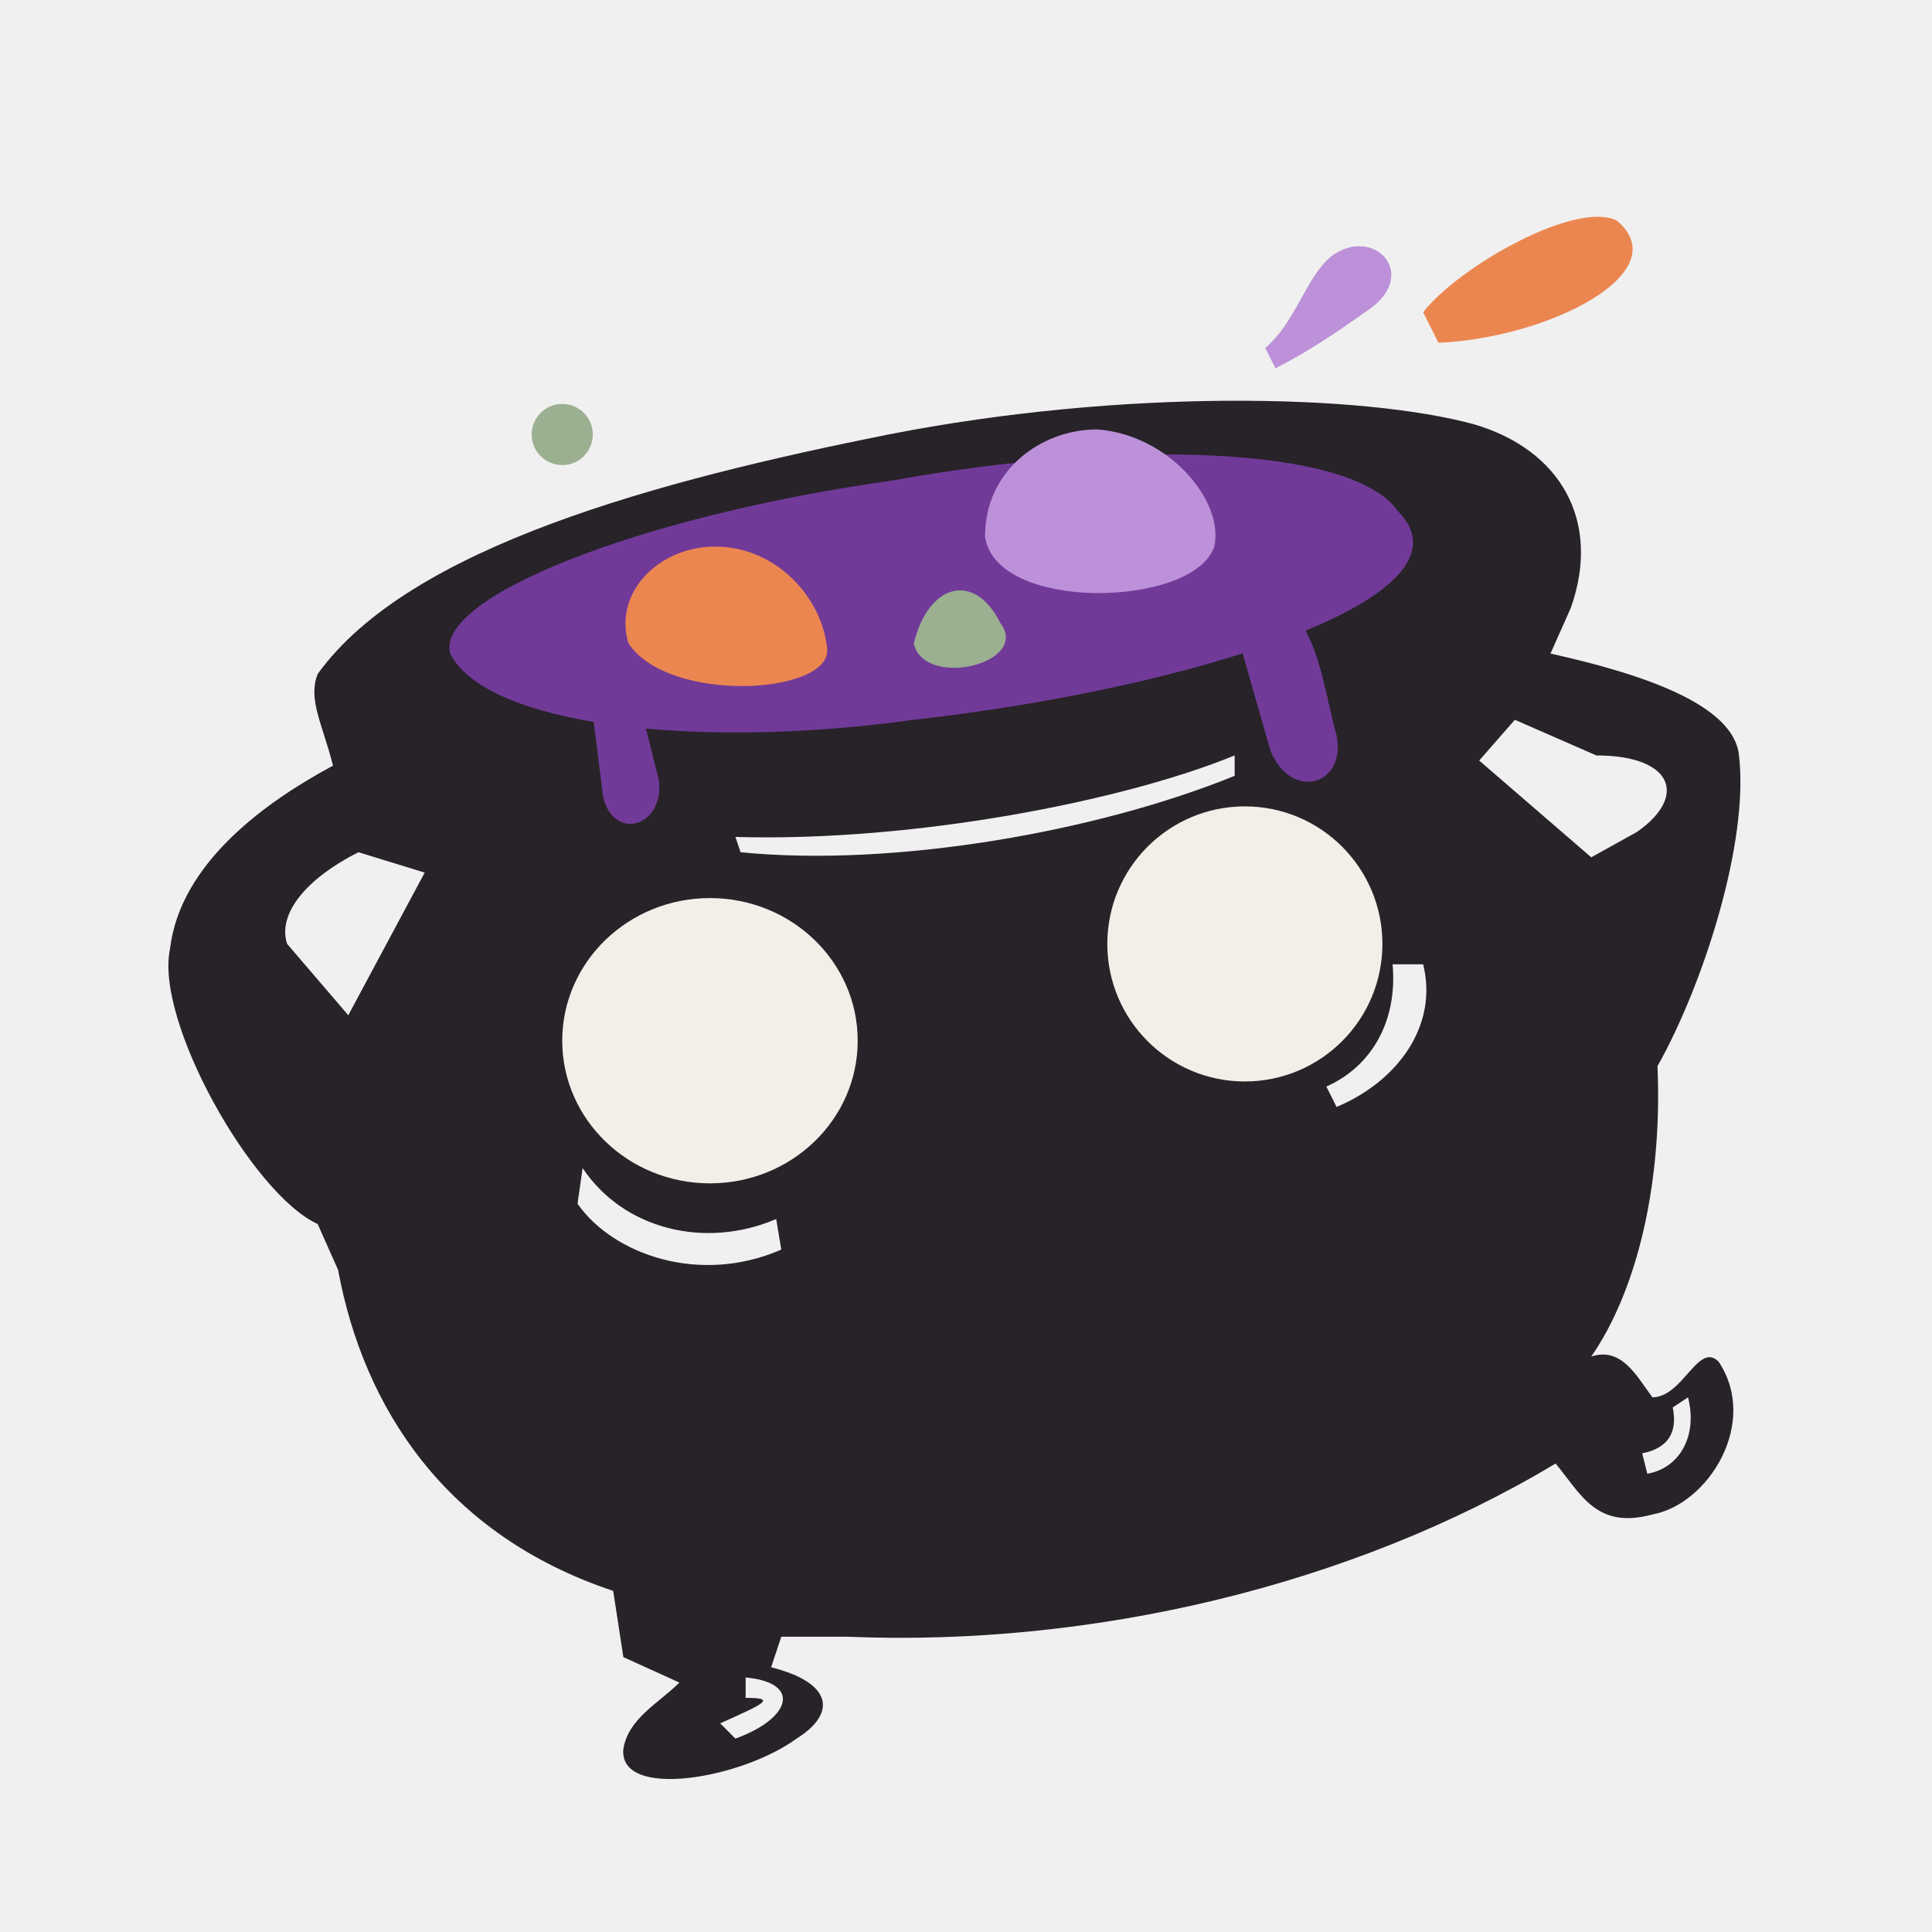
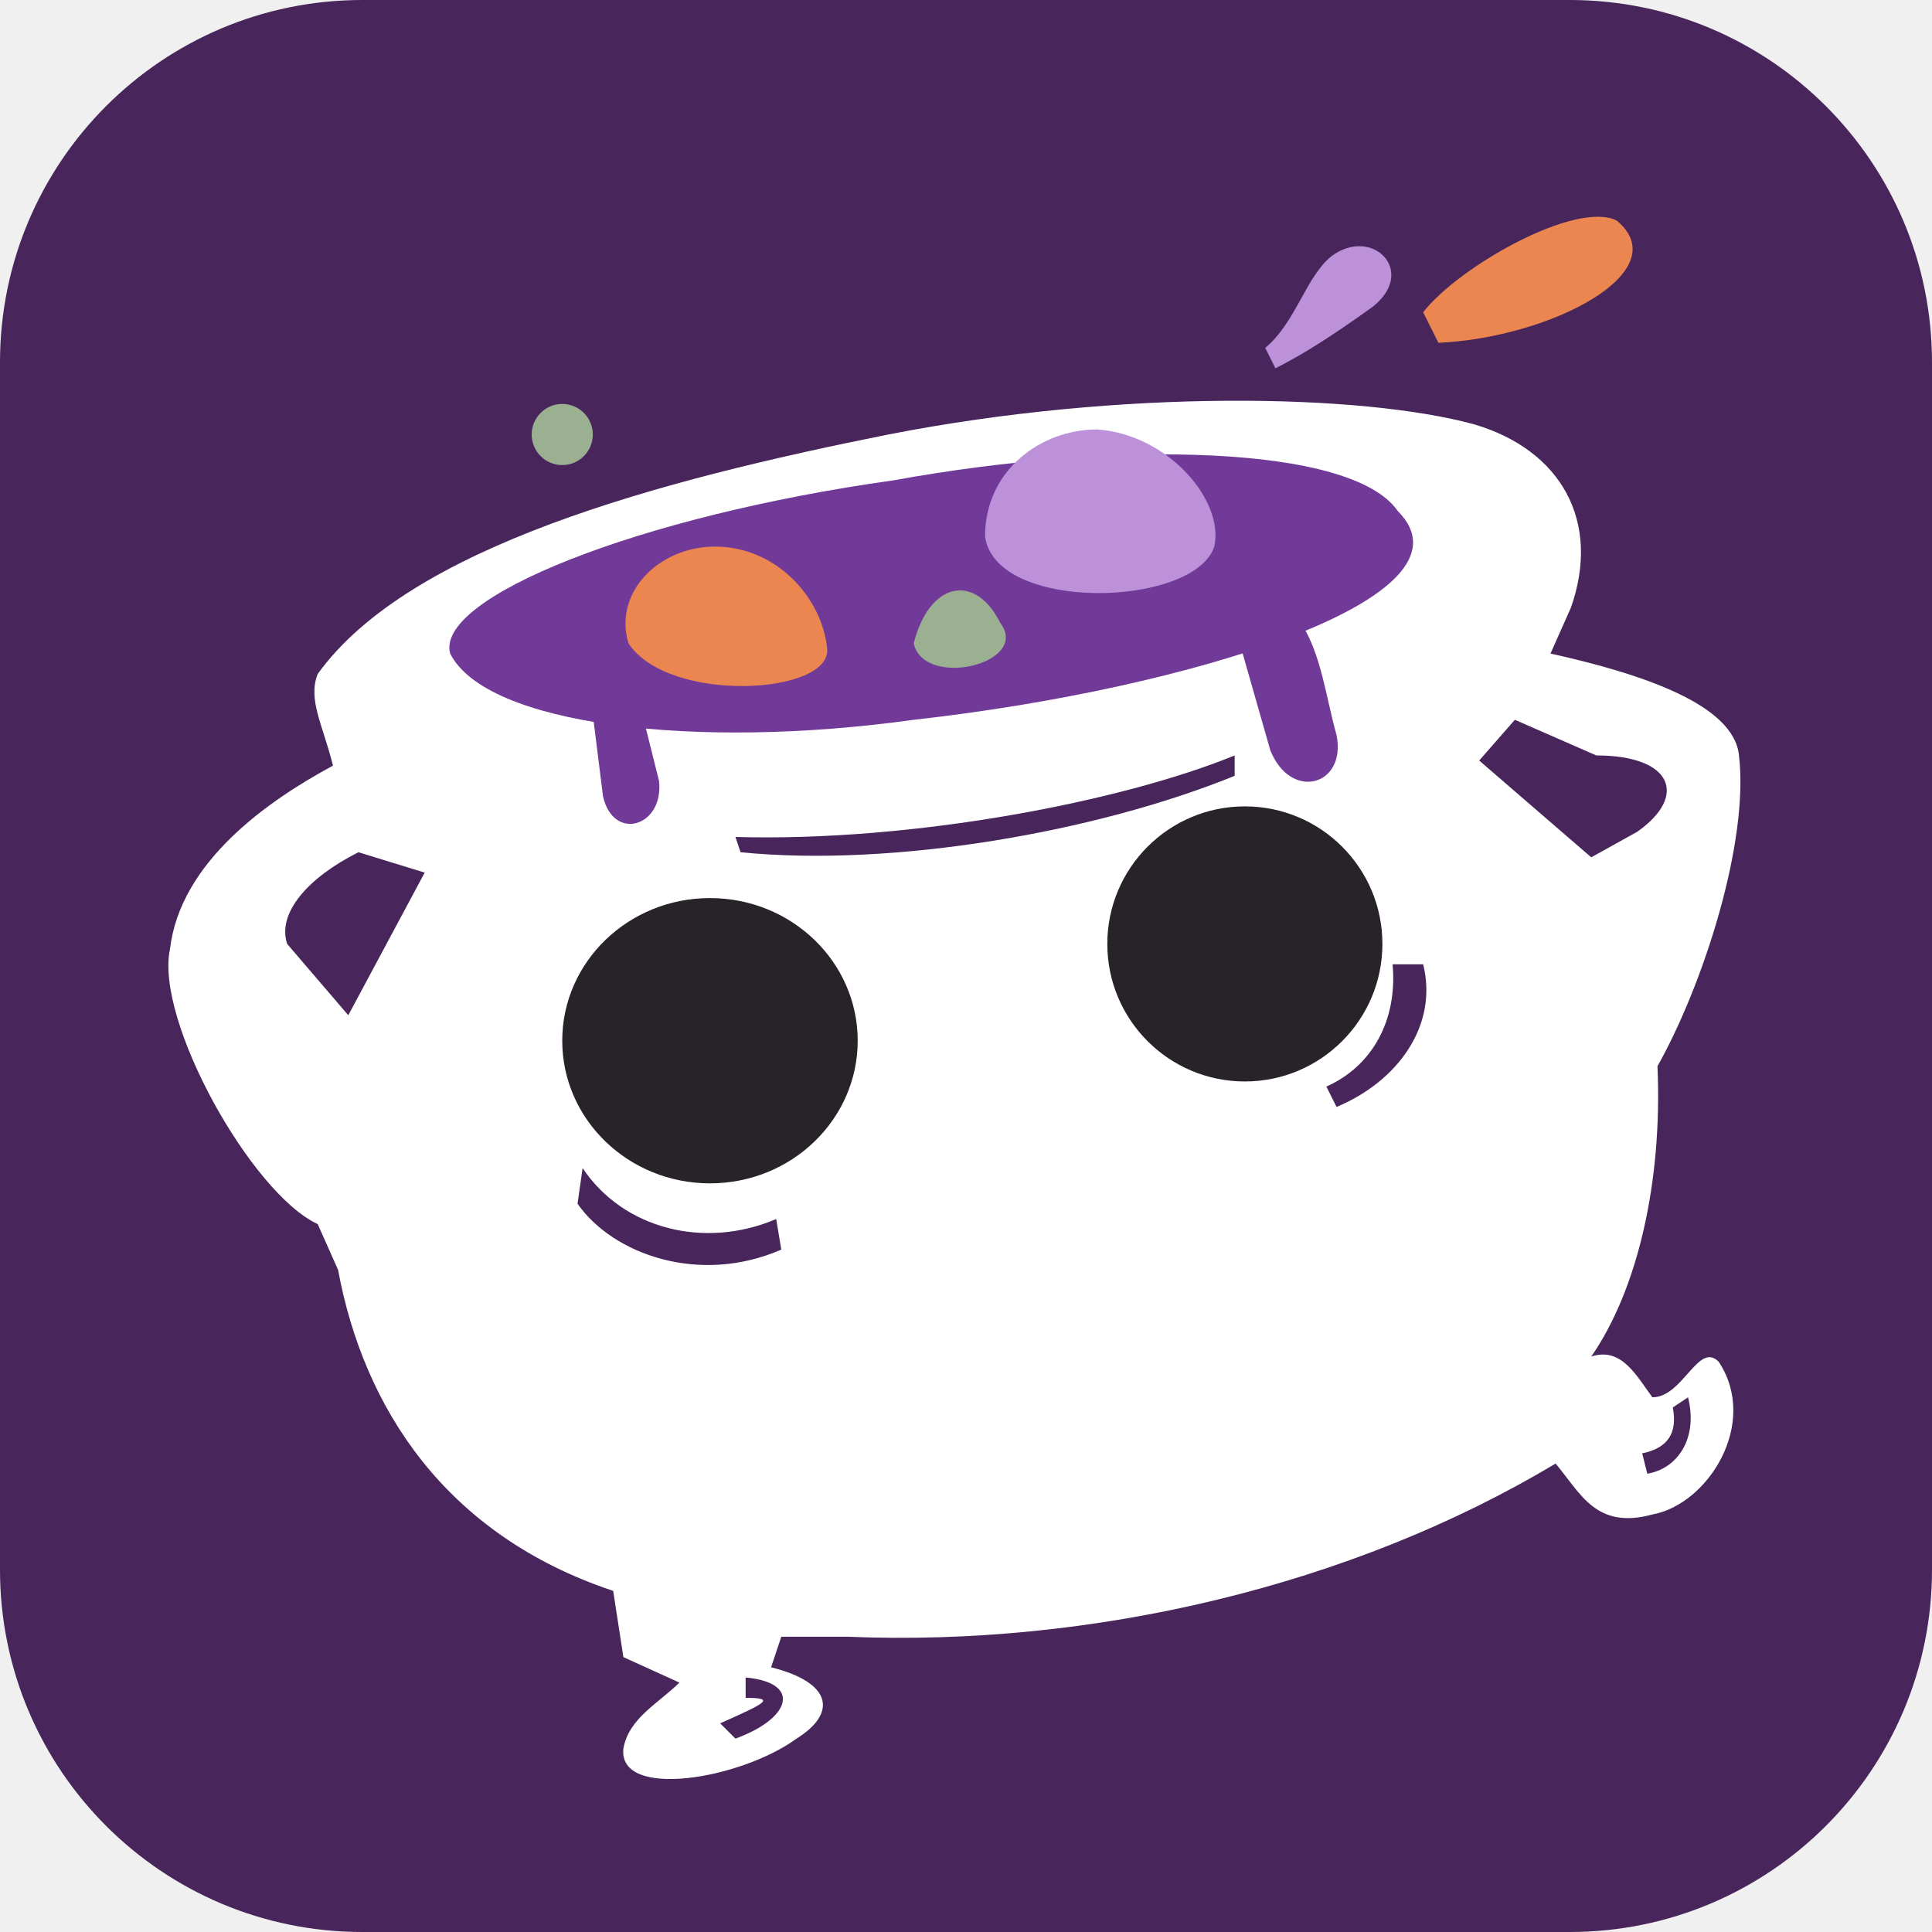
<svg xmlns="http://www.w3.org/2000/svg" viewBox="0 0 512 512">
-   <style>.dark{display:none}@media(prefers-color-scheme:dark){.light{display:none}.dark{display:inline}}</style>
-   <g class="light">
-     <g id="light-Layer_1" data-name="Layer 1">
-       <g id="light-Preferred_minimal-color_silhouette___mouth_closed___no_ladle" data-name="Preferred minimal-color silhouette · mouth closed · no ladle">
-         <path id="light-Cauldron____272329___opaque_cream_eyes___mouth_closed" data-name="Cauldron · #272329 · opaque cream eyes · mouth closed" d="M235.4 115.15 C297.5 103 360.95 104.35 390.65 112.45 C413.6 119.2 424.4 138.1 416.3 161.05 L410.9 173.2 C435.2 178.6 459.5 186.7 460.85 200.2 C463.55 223.15 451.4 260.95 439.25 282.55 C440.6 313.6 433.85 341.95 421.7 359.5 C429.8 356.8 433.85 364.9 437.9 370.3 C446 370.3 450.05 355.45 455.45 360.85 C466.25 377.05 452.75 398.65 437.9 401.35 C423.05 405.4 419 395.95 412.25 387.85 C358.25 420.25 289.4 436.45 224.6 433.75 L207.05 433.75 L204.35 441.85 C220.55 445.9 221.9 454 211.1 460.75 C196.25 471.55 163.85 476.95 165.2 463.45 C166.55 455.35 174.65 451.3 180.05 445.9 L165.2 439.15 L162.5 421.6 C117.95 406.75 96.35 373 89.6 336.55 L84.2 324.4 C66.65 316.3 41 270.4 45.05 251.5 C47.75 228.55 70.7 212.35 88.25 202.9 C85.55 192.1 81.5 185.35 84.2 178.6 C108.5 144.85 174.65 127.3 235.4 115.15 Z M401.45 190.75 L392 201.55 L421.7 227.2 L433.85 220.45 C447.35 211 443.3 200.2 423.05 200.2 Z M327.2 200.2 C297.5 212.35 242.15 223.15 194.9 221.8 L196.25 225.85 C236.75 229.9 290.75 220.45 327.2 205.6 Z M95 225.85 C81.5 232.6 73.4 242.05 76.1 250.15 L92.3 269.05 L112.55 231.25 Z M369.05 255.55 C370.4 270.4 363.65 282.55 351.5 287.95 L354.2 293.35 C370.4 286.6 381.2 271.75 377.15 255.55 Z M154.4 309.55 L153.05 319 C162.5 332.5 185.45 340.6 207.05 331.15 L205.7 323.05 C186.8 331.15 165.2 325.75 154.4 309.55 Z M447.35 370.3 L443.3 373 C444.65 379.75 441.95 383.8 435.2 385.15 L436.55 390.55 C444.65 389.2 450.05 381.1 447.35 370.3 Z M197.6 444.55 L197.6 449.95 C205.7 449.95 203 451.3 190.85 456.7 L194.9 460.75 C209.75 455.35 212.45 445.9 197.6 444.55 Z" fill="#272329" />
-         <path id="light-Eye_fill___left___warm_cream__F4EEE8" data-name="Eye fill · left · warm cream #F4EEE8" d="M188.15 238 C166.528 238 149 254.924 149 275.8 C149 296.676 166.528 313.6 188.15 313.6 C209.772 313.6 227.3 296.676 227.3 275.8 C227.3 254.924 209.772 238 188.15 238 Z" fill="#f4eee8" />
-         <path id="light-Eye_fill___right___warm_cream__F4EEE8" data-name="Eye fill · right · warm cream #F4EEE8" d="M329.9 213.7 C309.769 213.7 293.45 230.019 293.45 250.15 C293.45 270.281 309.769 286.6 329.9 286.6 C350.031 286.6 366.35 270.281 366.35 250.15 C366.35 230.019 350.031 213.7 329.9 213.7 Z" fill="#f4eee8" />
-         <g id="light-Minimal_violet_mana___preferred_liquid_bubble_geometry" data-name="Minimal violet mana · preferred liquid/bubble geometry">
-           <path id="light-Mana___violet_potion_surface" data-name="Mana · violet potion surface" d="M119.3 173.2 C115.25 158.35 169.25 136.75 236.75 127.3 C296.15 116.5 358.25 117.85 370.4 135.4 C393.35 158.35 315.05 182.65 242.15 190.75 C184.1 198.85 128.75 192.1 119.3 173.2 Z" fill="#713a98" />
-           <path id="light-Mana___left_overflow" data-name="Mana · left overflow" d="M157.1 189.4 C158.45 181.3 169.25 182.65 170.6 190.75 L174.65 206.95 C176 219.1 162.5 223.15 159.8 211 Z" fill="#713a98" />
-           <path id="light-Mana___right_overflow" data-name="Mana · right overflow" d="M328.55 170.5 C327.2 159.7 339.35 155.65 344.75 165.1 C350.15 173.2 351.5 185.35 354.2 194.8 C356.9 208.3 342.05 212.35 336.65 198.85 Z" fill="#713a98" />
-           <path id="light-Primary_ember_bubble___exact_logo_shape" data-name="Primary ember bubble · exact logo shape" d="M189.5 144.85 C174.65 144.85 162.5 157 166.55 170.5 C177.35 186.7 220.55 184 219.2 171.85 C217.85 158.35 205.7 144.85 189.5 144.85 Z" fill="#ec8650" />
-           <path id="light-Secondary_mana_bubble___exact_logo_shape" data-name="Secondary mana bubble · exact logo shape" d="M290.75 113.8 C275.9 113.8 261.05 124.6 261.05 142.15 C263.75 162.4 316.4 161.05 321.8 144.85 C324.5 132.7 309.65 115.15 290.75 113.8 Z" fill="#bd91d9" />
-           <path id="light-Accent_sage_bubble___exact_logo_shape" data-name="Accent sage bubble · exact logo shape" d="M242.15 170.5 C244.85 182.65 273.2 175.9 265.1 165.1 C258.35 151.6 246.2 154.3 242.15 170.5 Z" fill="#9baf91" />
-           <path id="light-Floating_sage_bubble___shared_logo_contour" data-name="Floating sage bubble · shared logo contour" d="M157.1 115.15 C157.1 119.624 153.474 123.25 149 123.25 C144.526 123.25 140.9 119.624 140.9 115.15 C140.9 110.676 144.526 107.05 149 107.05 C153.474 107.05 157.1 110.676 157.1 115.15 Z" fill="#9baf91" />
-           <path id="light-Floating_mana_drop___shared_logo_contour" data-name="Floating mana drop · shared logo contour" d="M335.3 92.2 C343.4 85.45 346.1 73.3 352.85 67.9 C363.65 59.8 375.8 71.95 363.65 81.4 C354.2 88.15 346.1 93.55 338 97.6 Z" fill="#bd91d9" />
-           <path id="light-Floating_ember_drop___shared_logo_contour" data-name="Floating ember drop · shared logo contour" d="M377.15 82.75 C386.6 70.6 417.65 53.05 428.45 58.45 C444.65 71.95 410.9 89.5 381.2 90.85 Z" fill="#ec8650" />
-         </g>
-       </g>
-     </g>
-   </g>
-   <g class="dark">
-     <g id="dark-Layer_1" data-name="Layer 1">
-       <g id="dark-Preferred_minimal-color_silhouette___mouth_closed___no_ladle" data-name="Preferred minimal-color silhouette · mouth closed · no ladle">
-         <path id="dark-Cauldron___white__FFFFFF___dark-theme_colored_potion" data-name="Cauldron · white #FFFFFF · dark-theme colored potion" d="M235.4 115.15 C297.5 103 360.95 104.35 390.65 112.45 C413.6 119.2 424.4 138.1 416.3 161.05 L410.9 173.2 C435.2 178.6 459.5 186.7 460.85 200.2 C463.55 223.15 451.4 260.95 439.25 282.55 C440.6 313.6 433.85 341.95 421.7 359.5 C429.8 356.8 433.85 364.9 437.9 370.3 C446 370.3 450.05 355.45 455.45 360.85 C466.25 377.05 452.75 398.65 437.9 401.35 C423.05 405.4 419 395.95 412.25 387.85 C358.25 420.25 289.4 436.45 224.6 433.75 L207.05 433.75 L204.35 441.85 C220.55 445.9 221.9 454 211.1 460.75 C196.25 471.55 163.85 476.95 165.2 463.45 C166.55 455.35 174.65 451.3 180.05 445.9 L165.2 439.15 L162.5 421.6 C117.95 406.75 96.35 373 89.6 336.55 L84.2 324.4 C66.65 316.3 41 270.4 45.05 251.5 C47.75 228.55 70.7 212.35 88.25 202.9 C85.55 192.1 81.5 185.35 84.2 178.6 C108.5 144.85 174.65 127.3 235.4 115.15 Z M401.45 190.75 L392 201.55 L421.7 227.2 L433.85 220.45 C447.35 211 443.3 200.2 423.05 200.2 Z M327.2 200.2 C297.5 212.35 242.15 223.15 194.9 221.8 L196.25 225.85 C236.75 229.9 290.75 220.45 327.2 205.6 Z M95 225.85 C81.5 232.6 73.4 242.05 76.1 250.15 L92.3 269.05 L112.55 231.25 Z M369.05 255.55 C370.4 270.4 363.65 282.55 351.5 287.95 L354.2 293.35 C370.4 286.6 381.2 271.75 377.15 255.55 Z M154.4 309.55 L153.05 319 C162.5 332.5 185.45 340.6 207.05 331.15 L205.7 323.05 C186.8 331.15 165.2 325.75 154.4 309.55 Z M447.35 370.3 L443.3 373 C444.65 379.75 441.95 383.8 435.2 385.15 L436.55 390.55 C444.65 389.2 450.05 381.1 447.35 370.3 Z M197.6 444.55 L197.6 449.95 C205.7 449.95 203 451.3 190.85 456.7 L194.9 460.75 C209.75 455.35 212.45 445.9 197.6 444.55 Z" fill="#ffffff" />
-         <path id="dark-Eye_fill___left___charcoal__272329" data-name="Eye fill · left · charcoal #272329" d="M188.15 238 C166.528 238 149 254.924 149 275.8 C149 296.676 166.528 313.6 188.15 313.6 C209.772 313.6 227.3 296.676 227.3 275.8 C227.3 254.924 209.772 238 188.15 238 Z" fill="#272329" />
-         <path id="dark-Eye_fill___right___charcoal__272329" data-name="Eye fill · right · charcoal #272329" d="M329.9 213.7 C309.769 213.7 293.45 230.019 293.45 250.15 C293.45 270.281 309.769 286.6 329.9 286.6 C350.031 286.6 366.35 270.281 366.35 250.15 C366.35 230.019 350.031 213.7 329.9 213.7 Z" fill="#272329" />
-         <g id="dark-Minimal_violet_mana___preferred_liquid_bubble_geometry" data-name="Minimal violet mana · preferred liquid/bubble geometry">
-           <path id="dark-Mana___violet_potion_surface" data-name="Mana · violet potion surface" d="M119.3 173.2 C115.25 158.35 169.25 136.75 236.75 127.3 C296.15 116.5 358.25 117.85 370.4 135.4 C393.35 158.35 315.05 182.65 242.15 190.75 C184.1 198.85 128.75 192.1 119.3 173.2 Z" fill="#713a98" />
-           <path id="dark-Mana___left_overflow" data-name="Mana · left overflow" d="M157.1 189.4 C158.45 181.3 169.25 182.65 170.6 190.75 L174.65 206.95 C176 219.1 162.5 223.15 159.8 211 Z" fill="#713a98" />
-           <path id="dark-Mana___right_overflow" data-name="Mana · right overflow" d="M328.55 170.5 C327.2 159.7 339.35 155.65 344.75 165.1 C350.15 173.2 351.5 185.35 354.2 194.8 C356.9 208.3 342.05 212.35 336.65 198.85 Z" fill="#713a98" />
-           <path id="dark-Primary_ember_bubble___exact_logo_shape" data-name="Primary ember bubble · exact logo shape" d="M189.5 144.85 C174.65 144.85 162.5 157 166.55 170.5 C177.35 186.7 220.55 184 219.2 171.85 C217.85 158.35 205.7 144.85 189.5 144.85 Z" fill="#ec8650" />
-           <path id="dark-Secondary_mana_bubble___exact_logo_shape" data-name="Secondary mana bubble · exact logo shape" d="M290.75 113.8 C275.9 113.8 261.05 124.6 261.05 142.15 C263.75 162.4 316.4 161.05 321.8 144.85 C324.5 132.7 309.65 115.15 290.75 113.8 Z" fill="#bd91d9" />
-           <path id="dark-Accent_sage_bubble___exact_logo_shape" data-name="Accent sage bubble · exact logo shape" d="M242.15 170.5 C244.85 182.65 273.2 175.9 265.1 165.1 C258.35 151.6 246.2 154.3 242.15 170.5 Z" fill="#9baf91" />
-           <path id="dark-Floating_sage_bubble___shared_logo_contour" data-name="Floating sage bubble · shared logo contour" d="M157.1 115.15 C157.1 119.624 153.474 123.25 149 123.25 C144.526 123.25 140.9 119.624 140.9 115.15 C140.9 110.676 144.526 107.05 149 107.05 C153.474 107.05 157.1 110.676 157.1 115.15 Z" fill="#9baf91" />
-           <path id="dark-Floating_mana_drop___shared_logo_contour" data-name="Floating mana drop · shared logo contour" d="M335.3 92.2 C343.4 85.45 346.1 73.3 352.85 67.9 C363.65 59.8 375.8 71.95 363.65 81.4 C354.2 88.15 346.1 93.55 338 97.6 Z" fill="#bd91d9" />
-           <path id="dark-Floating_ember_drop___shared_logo_contour" data-name="Floating ember drop · shared logo contour" d="M377.15 82.75 C386.6 70.6 417.65 53.05 428.45 58.45 C444.65 71.95 410.9 89.5 381.2 90.85 Z" fill="#ec8650" />
-         </g>
+   <g id="Layer_1" data-name="Layer 1">
+     <path id="Favicon_background___deep_plum__48265C___rounded_corners" data-name="Favicon background · deep plum #48265C · rounded corners" d="M96 0 L416 0 C469.019 0 512 42.981 512 96 L512 416 C512 469.019 469.019 512 416 512 L96 512 C42.981 512 0 469.019 0 416 L0 96 C0 42.981 42.981 0 96 0 Z" fill="#48265c" />
+     <g id="Preferred_minimal-color_silhouette___mouth_closed___no_ladle" data-name="Preferred minimal-color silhouette · mouth closed · no ladle">
+       <path id="Cauldron___white__FFFFFF___dark-theme_colored_potion" data-name="Cauldron · white #FFFFFF · dark-theme colored potion" d="M235.4 115.15 C297.5 103 360.95 104.35 390.65 112.45 C413.6 119.2 424.4 138.1 416.3 161.05 L410.9 173.2 C435.2 178.6 459.5 186.7 460.85 200.2 C463.55 223.15 451.4 260.95 439.25 282.55 C440.6 313.6 433.85 341.95 421.7 359.5 C429.8 356.8 433.85 364.9 437.9 370.3 C446 370.3 450.05 355.45 455.45 360.85 C466.25 377.05 452.75 398.65 437.9 401.35 C423.05 405.4 419 395.95 412.25 387.85 C358.25 420.25 289.4 436.45 224.6 433.75 L207.05 433.75 L204.35 441.85 C220.55 445.9 221.9 454 211.1 460.75 C196.25 471.55 163.85 476.95 165.2 463.45 C166.55 455.35 174.65 451.3 180.05 445.9 L165.2 439.15 L162.5 421.6 C117.95 406.75 96.35 373 89.6 336.55 L84.2 324.4 C66.65 316.3 41 270.4 45.05 251.5 C47.75 228.55 70.7 212.35 88.25 202.9 C85.55 192.1 81.5 185.35 84.2 178.6 C108.5 144.85 174.65 127.3 235.4 115.15 Z M401.45 190.75 L392 201.55 L421.7 227.2 L433.85 220.45 C447.35 211 443.3 200.2 423.05 200.2 Z M327.2 200.2 C297.5 212.35 242.15 223.15 194.9 221.8 L196.25 225.85 C236.75 229.9 290.75 220.45 327.2 205.6 Z M95 225.85 C81.5 232.6 73.4 242.05 76.1 250.15 L92.3 269.05 L112.55 231.25 Z M369.05 255.55 C370.4 270.4 363.65 282.55 351.5 287.95 L354.2 293.35 C370.4 286.6 381.2 271.75 377.15 255.55 Z M154.4 309.55 L153.05 319 C162.5 332.5 185.45 340.6 207.05 331.15 L205.7 323.05 C186.8 331.15 165.2 325.75 154.4 309.55 Z M447.35 370.3 L443.3 373 C444.65 379.75 441.95 383.8 435.2 385.15 L436.55 390.55 C444.65 389.2 450.05 381.1 447.35 370.3 Z M197.6 444.55 L197.6 449.95 C205.7 449.95 203 451.3 190.85 456.7 L194.9 460.75 C209.75 455.35 212.45 445.9 197.6 444.55 Z" fill="#ffffff" />
+       <path id="Eye_fill___left___charcoal__272329" data-name="Eye fill · left · charcoal #272329" d="M188.15 238 C166.528 238 149 254.924 149 275.8 C149 296.676 166.528 313.6 188.15 313.6 C209.772 313.6 227.3 296.676 227.3 275.8 C227.3 254.924 209.772 238 188.15 238 Z" fill="#272329" />
+       <path id="Eye_fill___right___charcoal__272329" data-name="Eye fill · right · charcoal #272329" d="M329.9 213.7 C309.769 213.7 293.45 230.019 293.45 250.15 C293.45 270.281 309.769 286.6 329.9 286.6 C350.031 286.6 366.35 270.281 366.35 250.15 C366.35 230.019 350.031 213.7 329.9 213.7 Z" fill="#272329" />
+       <g id="Minimal_violet_mana___preferred_liquid_bubble_geometry" data-name="Minimal violet mana · preferred liquid/bubble geometry">
+         <path id="Mana___violet_potion_surface" data-name="Mana · violet potion surface" d="M119.3 173.2 C115.25 158.35 169.25 136.75 236.75 127.3 C296.15 116.5 358.25 117.85 370.4 135.4 C393.35 158.35 315.05 182.65 242.15 190.75 C184.1 198.85 128.75 192.1 119.3 173.2 Z" fill="#713a98" />
+         <path id="Mana___left_overflow" data-name="Mana · left overflow" d="M157.1 189.4 C158.45 181.3 169.25 182.65 170.6 190.75 L174.65 206.95 C176 219.1 162.5 223.15 159.8 211 Z" fill="#713a98" />
+         <path id="Mana___right_overflow" data-name="Mana · right overflow" d="M328.55 170.5 C327.2 159.7 339.35 155.65 344.75 165.1 C350.15 173.2 351.5 185.35 354.2 194.8 C356.9 208.3 342.05 212.35 336.65 198.85 Z" fill="#713a98" />
+         <path id="Primary_ember_bubble___exact_logo_shape" data-name="Primary ember bubble · exact logo shape" d="M189.5 144.85 C174.65 144.85 162.5 157 166.55 170.5 C177.35 186.7 220.55 184 219.2 171.85 C217.85 158.35 205.7 144.85 189.5 144.85 Z" fill="#ec8650" />
+         <path id="Secondary_mana_bubble___exact_logo_shape" data-name="Secondary mana bubble · exact logo shape" d="M290.75 113.8 C275.9 113.8 261.05 124.6 261.05 142.15 C263.75 162.4 316.4 161.05 321.8 144.85 C324.5 132.7 309.65 115.15 290.75 113.8 Z" fill="#bd91d9" />
+         <path id="Accent_sage_bubble___exact_logo_shape" data-name="Accent sage bubble · exact logo shape" d="M242.15 170.5 C244.85 182.65 273.2 175.9 265.1 165.1 C258.35 151.6 246.2 154.3 242.15 170.5 Z" fill="#9baf91" />
+         <path id="Floating_sage_bubble___shared_logo_contour" data-name="Floating sage bubble · shared logo contour" d="M157.1 115.15 C157.1 119.624 153.474 123.25 149 123.25 C144.526 123.25 140.9 119.624 140.9 115.15 C140.9 110.676 144.526 107.05 149 107.05 C153.474 107.05 157.1 110.676 157.1 115.15 Z" fill="#9baf91" />
+         <path id="Floating_mana_drop___shared_logo_contour" data-name="Floating mana drop · shared logo contour" d="M335.3 92.2 C343.4 85.45 346.1 73.3 352.85 67.9 C363.65 59.8 375.8 71.95 363.65 81.4 C354.2 88.15 346.1 93.55 338 97.6 Z" fill="#bd91d9" />
+         <path id="Floating_ember_drop___shared_logo_contour" data-name="Floating ember drop · shared logo contour" d="M377.15 82.75 C386.6 70.6 417.65 53.05 428.45 58.45 C444.65 71.95 410.9 89.5 381.2 90.85 Z" fill="#ec8650" />
      </g>
    </g>
  </g>
</svg>
